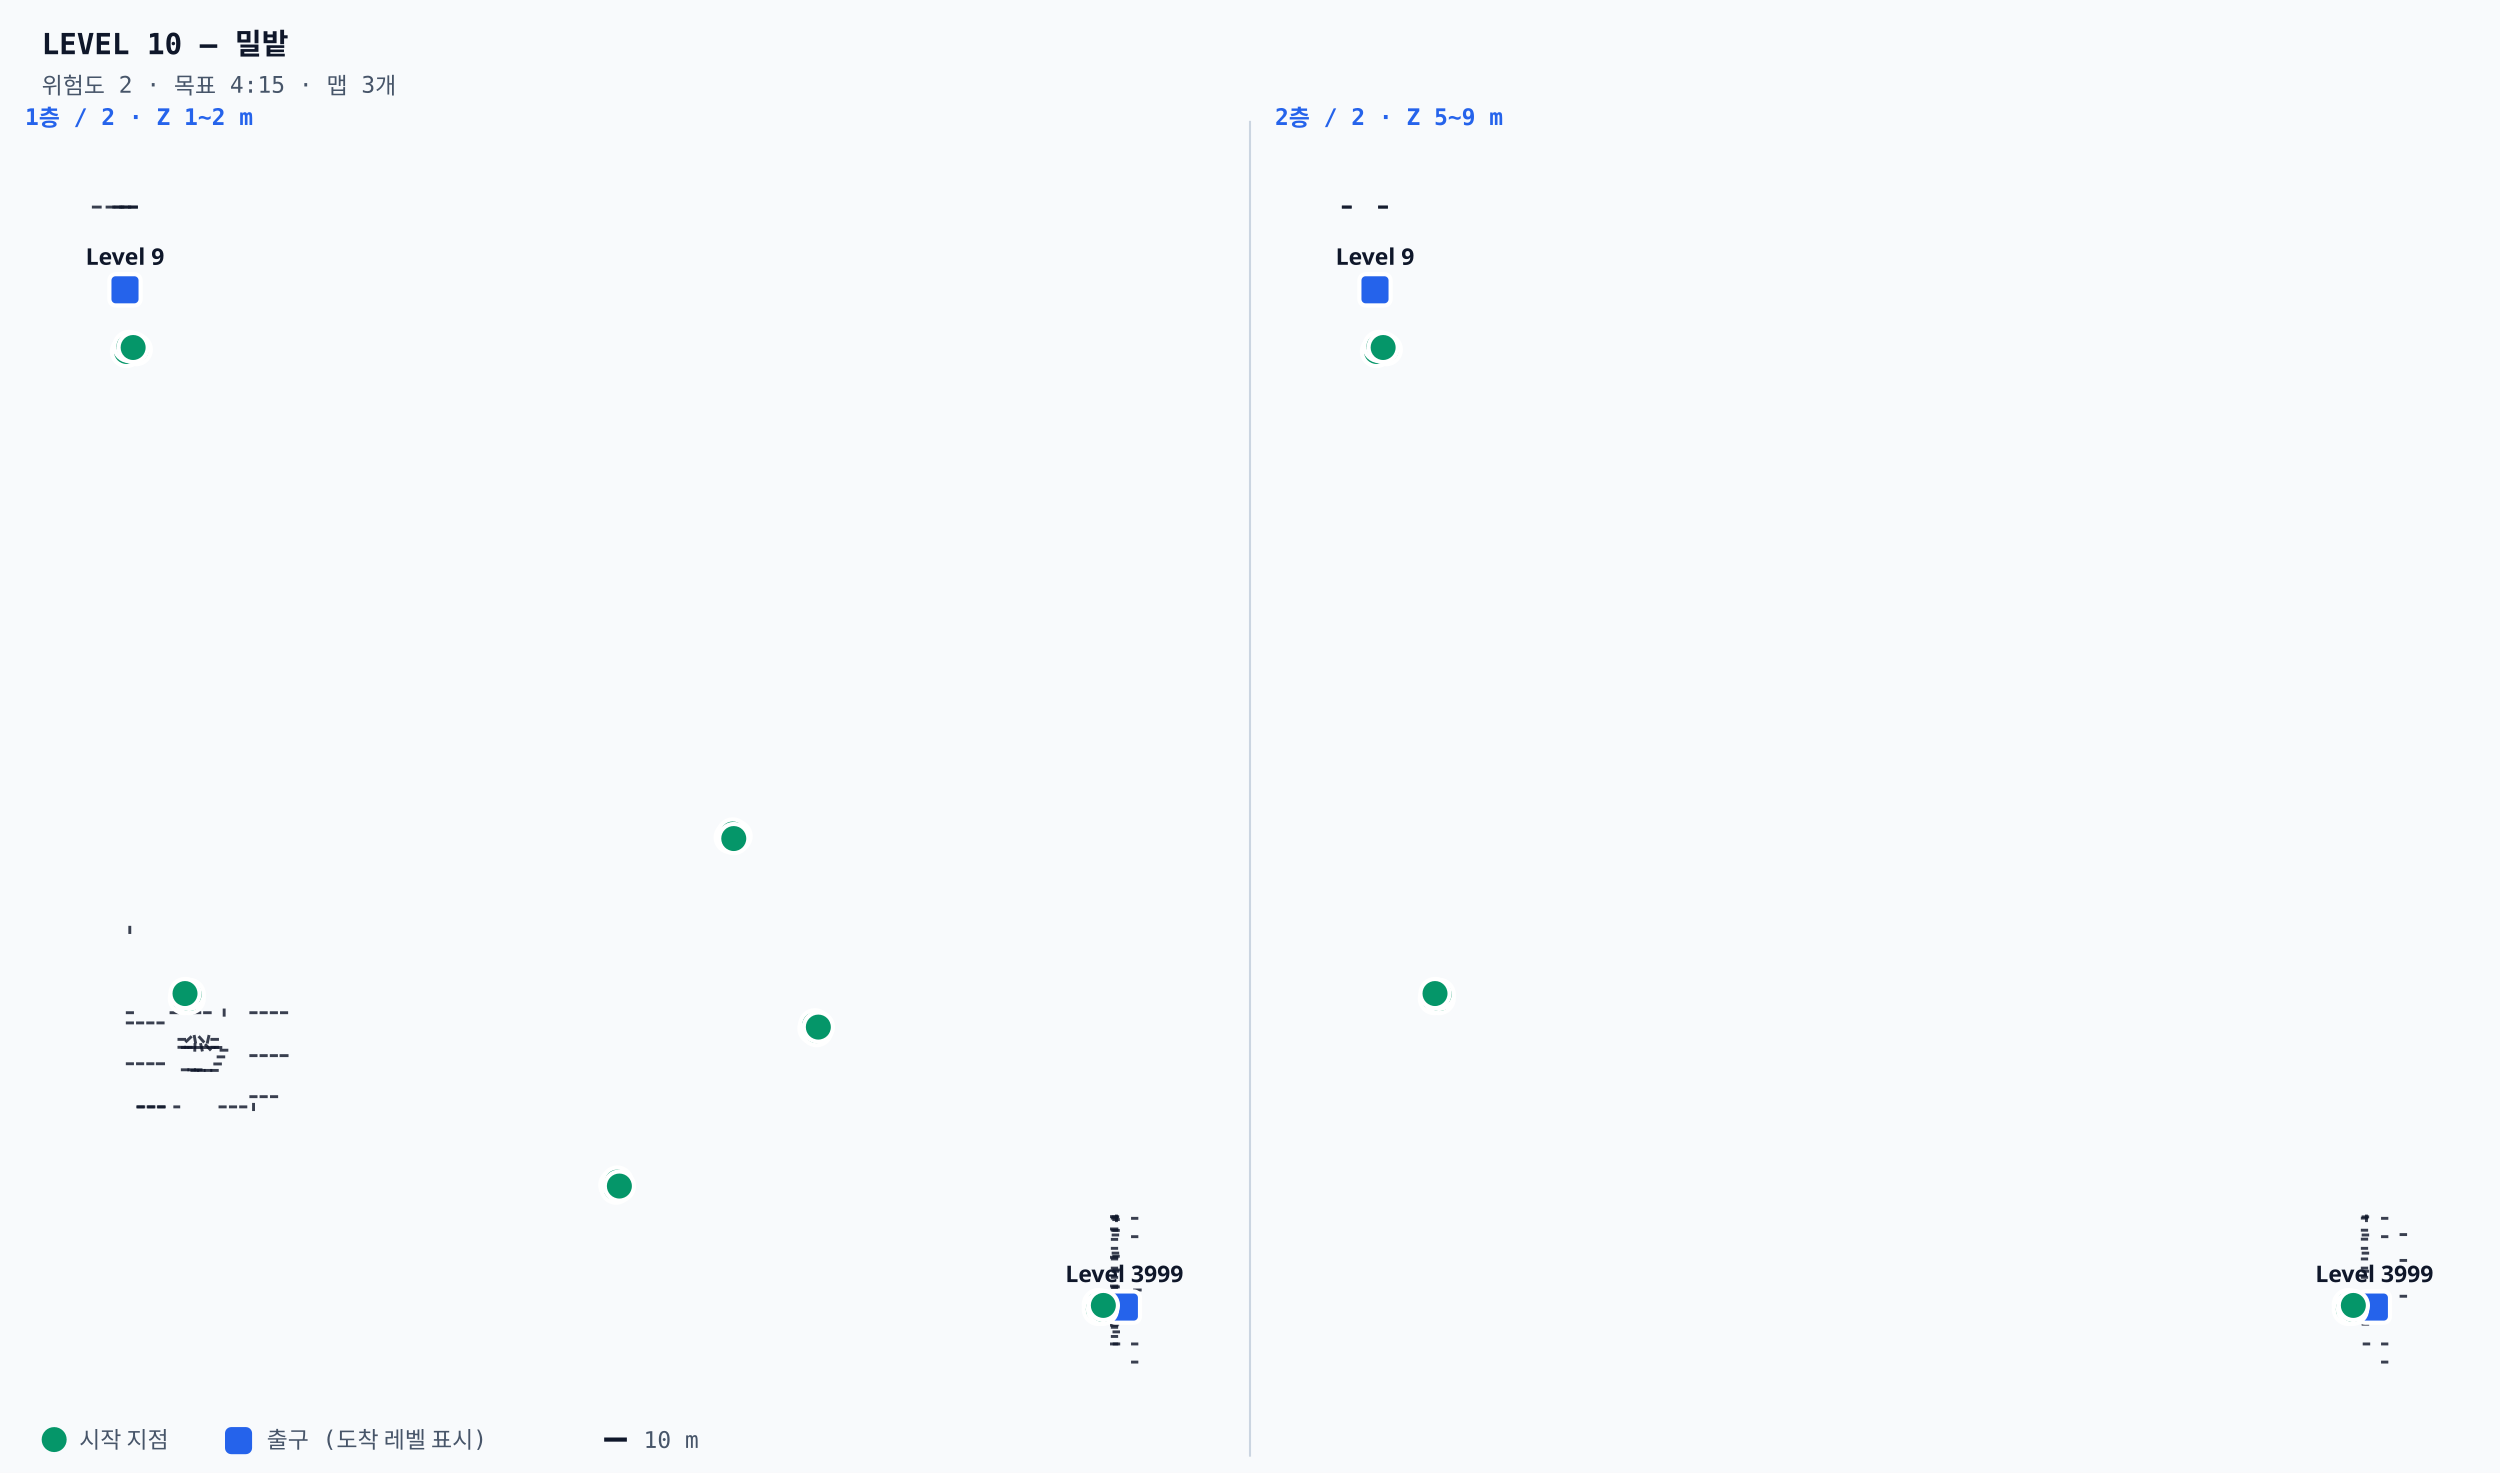
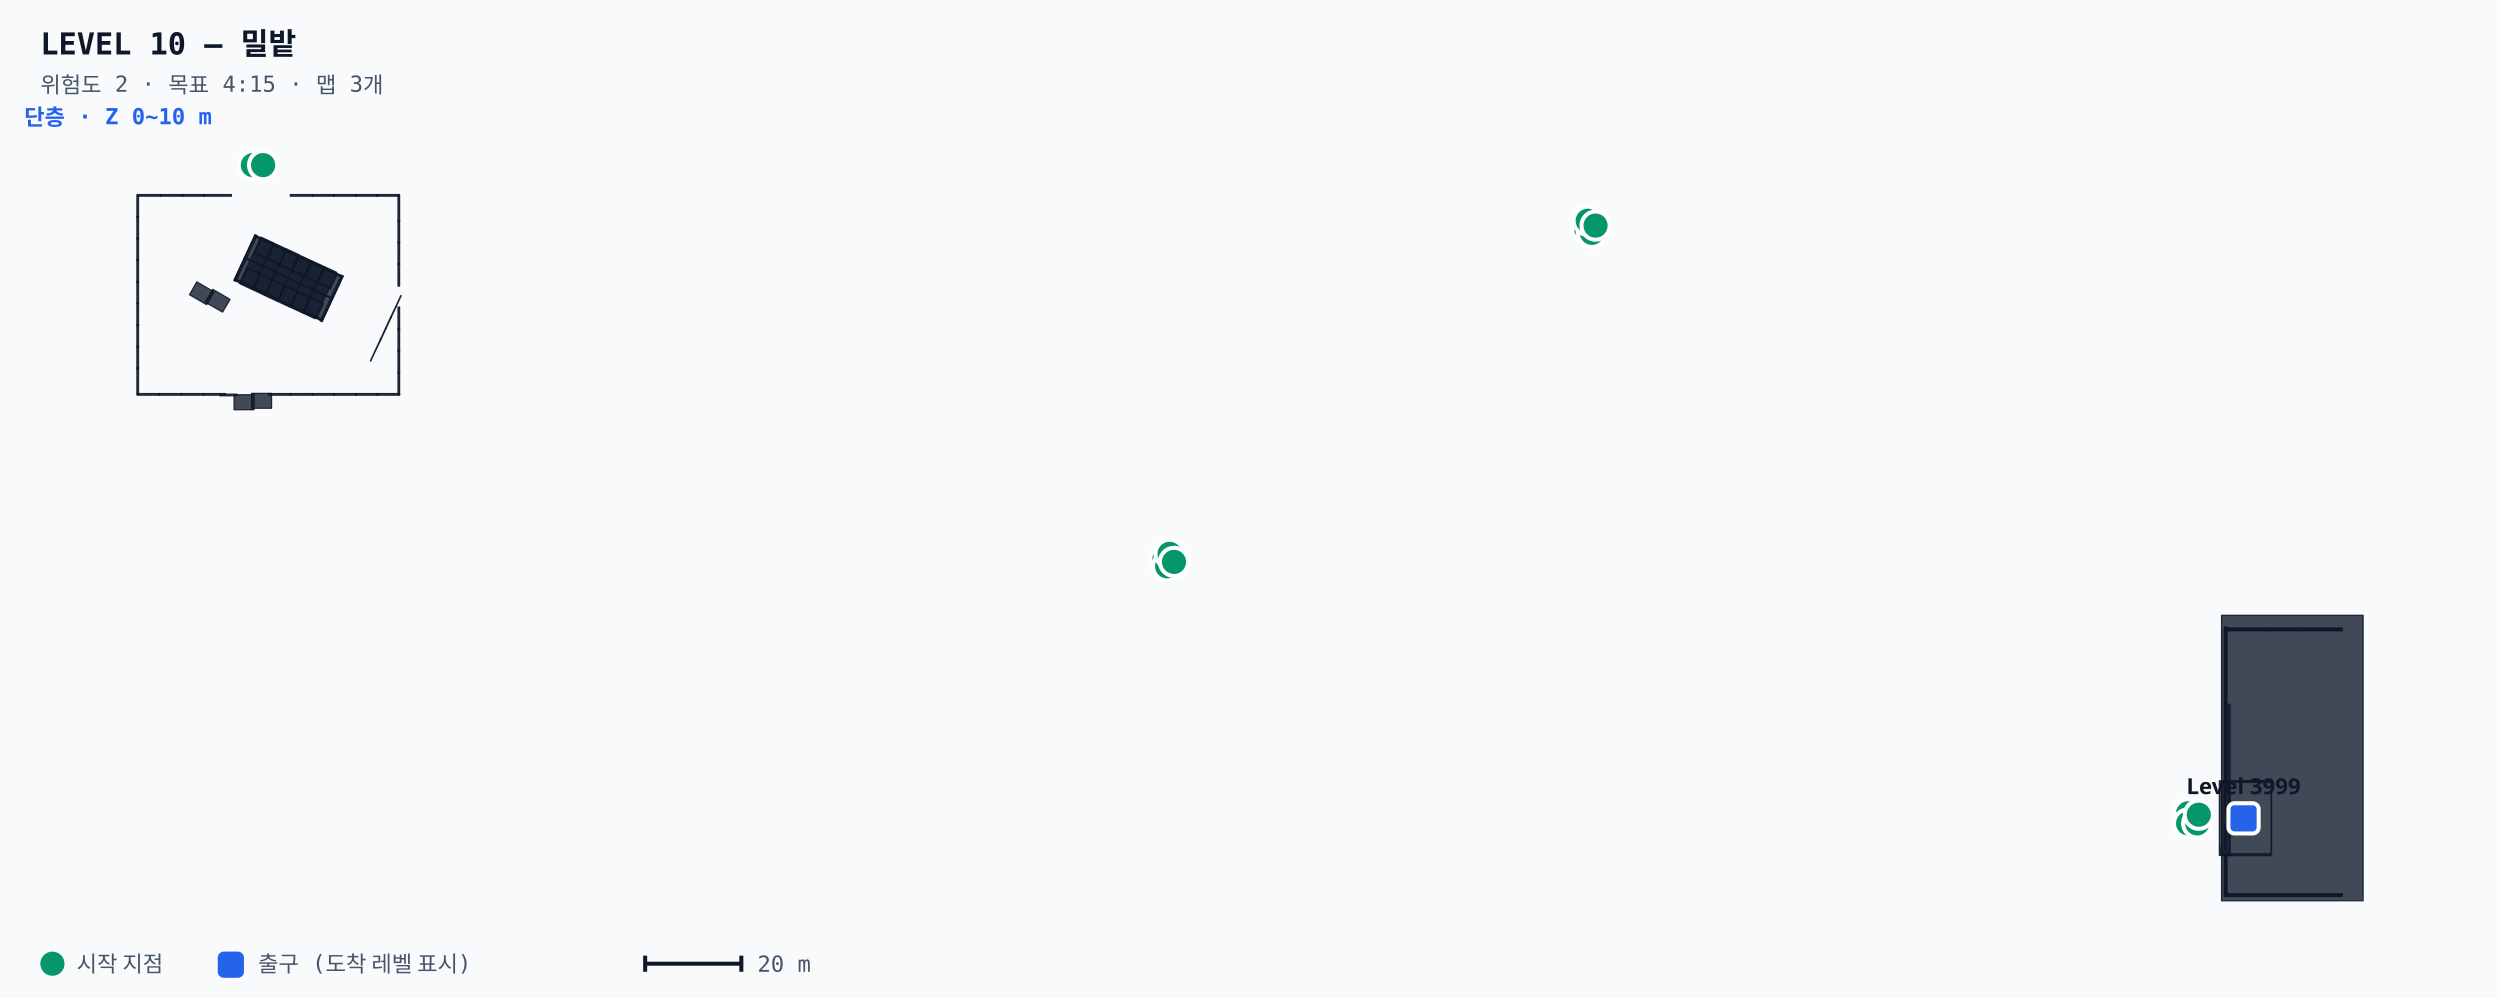
- <svg xmlns="http://www.w3.org/2000/svg" viewBox="0 0 1200 707">
-   <style>
- .ti{font-family:Orbitron,monospace;font-size:14px;font-weight:700;fill:#0F172A}
- .su{font-family:monospace;font-size:11px;fill:#475569}
- .fl{font-family:Orbitron,monospace;font-size:11px;font-weight:700;fill:#2563EB}
- .mk{font-family:Rajdhani,sans-serif;font-size:11px;font-weight:700;fill:#0F172A}
- </style>
-   <rect x="0" y="0" width="1200" height="707" fill="#F8FAFC" />
-   <text x="20" y="26" class="ti">LEVEL 10 — 밀밭</text>
-   <text x="20" y="45" class="su">위험도 2 · 목표 4:15 · 맵 3개</text>
-   <text x="12.0" y="60" class="fl">1층 / 2 · Z 1~2 m</text>
-   <g stroke="#0F172A" stroke-opacity=".82" stroke-width="1.40" stroke-linecap="square">
-     <line x1="51.4" y1="99.4" x2="54.6" y2="99.4" />
-     <line x1="54.6" y1="99.4" x2="57.9" y2="99.4" />
-     <line x1="57.9" y1="99.4" x2="61.1" y2="99.4" />
-     <line x1="62.3" y1="99.4" x2="65.5" y2="99.4" />
-     <line x1="59.0" y1="99.4" x2="62.3" y2="99.4" />
-     <line x1="55.7" y1="99.4" x2="59.0" y2="99.4" />
-     <line x1="44.8" y1="99.4" x2="48.1" y2="99.4" />
-     <line x1="62.2" y1="99.4" x2="65.5" y2="99.4" />
-     <line x1="120.4" y1="506.7" x2="122.9" y2="506.7" />
-     <line x1="125.3" y1="506.7" x2="127.8" y2="506.7" />
-     <line x1="130.2" y1="506.7" x2="132.7" y2="506.7" />
-     <line x1="134.9" y1="506.7" x2="137.8" y2="506.7" />
-     <line x1="61.1" y1="486.1" x2="63.6" y2="486.1" />
-     <line x1="62.3" y1="445.1" x2="62.3" y2="447.6" />
-     <line x1="107.6" y1="487.3" x2="107.6" y2="484.8" />
-     <line x1="120.4" y1="526.4" x2="122.9" y2="526.4" />
-     <line x1="125.3" y1="526.4" x2="127.8" y2="526.4" />
-     <line x1="130.3" y1="526.4" x2="132.8" y2="526.4" />
-     <line x1="83.9" y1="531.3" x2="85.8" y2="531.3" />
-     <line x1="78.9" y1="531.3" x2="76.3" y2="531.3" />
-     <line x1="73.9" y1="531.3" x2="71.4" y2="531.3" />
-     <line x1="69.0" y1="531.3" x2="66.5" y2="531.3" />
-     <line x1="66.1" y1="531.3" x2="68.6" y2="531.3" />
-     <line x1="71.1" y1="531.3" x2="73.6" y2="531.3" />
-     <line x1="76.0" y1="531.3" x2="78.5" y2="531.3" />
-     <line x1="105.6" y1="531.3" x2="108.1" y2="531.3" />
-     <line x1="110.6" y1="531.3" x2="113.1" y2="531.3" />
-     <line x1="115.5" y1="531.3" x2="118.0" y2="531.3" />
-     <line x1="121.7" y1="532.6" x2="121.7" y2="530.1" />
-     <line x1="120.4" y1="486.1" x2="122.9" y2="486.1" />
-     <line x1="125.3" y1="486.1" x2="127.8" y2="486.1" />
-     <line x1="130.2" y1="486.1" x2="132.7" y2="486.1" />
-     <line x1="135.1" y1="486.1" x2="137.6" y2="486.1" />
-     <line x1="82.1" y1="486.1" x2="85.2" y2="486.1" />
-     <line x1="88.5" y1="486.1" x2="91.0" y2="486.1" />
-     <line x1="93.4" y1="486.1" x2="95.9" y2="486.1" />
-     <line x1="98.2" y1="486.1" x2="100.9" y2="486.1" />
-     <line x1="61.1" y1="491.0" x2="63.6" y2="491.0" />
-     <line x1="66.0" y1="491.0" x2="68.5" y2="491.0" />
-     <line x1="70.9" y1="491.0" x2="73.4" y2="491.0" />
-     <line x1="75.8" y1="491.0" x2="78.3" y2="491.0" />
-     <line x1="61.1" y1="510.6" x2="63.6" y2="510.6" />
-     <line x1="66.0" y1="510.6" x2="68.5" y2="510.6" />
-     <line x1="70.9" y1="510.6" x2="73.4" y2="510.6" />
-     <line x1="75.5" y1="510.6" x2="78.5" y2="510.6" />
-     <line x1="85.9" y1="502.7" x2="88.6" y2="502.7" />
-     <line x1="89.1" y1="502.7" x2="91.8" y2="502.7" />
-     <line x1="93.5" y1="504.1" x2="93.6" y2="501.4" />
-     <line x1="96.4" y1="501.4" x2="97.0" y2="504.0" />
-     <line x1="100.8" y1="503.7" x2="98.9" y2="501.7" />
-     <line x1="101.7" y1="502.7" x2="104.4" y2="502.7" />
-     <line x1="85.9" y1="498.9" x2="88.6" y2="498.9" />
-     <line x1="91.5" y1="497.9" x2="89.5" y2="499.8" />
-     <line x1="93.3" y1="497.5" x2="93.8" y2="500.2" />
-     <line x1="95.8" y1="497.9" x2="97.6" y2="499.9" />
-     <line x1="99.6" y1="500.2" x2="100.2" y2="497.5" />
-     <line x1="101.7" y1="498.9" x2="104.4" y2="498.9" />
-     <line x1="104.7" y1="507.3" x2="107.4" y2="507.3" />
-     <line x1="103.1" y1="510.7" x2="105.8" y2="510.7" />
-     <line x1="103.3" y1="502.8" x2="106.0" y2="502.8" />
-     <line x1="100.1" y1="502.8" x2="102.8" y2="502.8" />
-     <line x1="97.0" y1="502.8" x2="99.7" y2="502.8" />
-     <line x1="93.8" y1="502.8" x2="96.5" y2="502.8" />
-     <line x1="90.6" y1="502.8" x2="93.4" y2="502.8" />
-     <line x1="87.5" y1="502.8" x2="90.2" y2="502.8" />
-     <line x1="93.8" y1="513.5" x2="96.5" y2="513.5" />
-     <line x1="90.6" y1="513.5" x2="93.4" y2="513.5" />
-     <line x1="87.5" y1="513.5" x2="90.2" y2="513.5" />
-     <line x1="106.1" y1="504.1" x2="108.9" y2="504.1" />
-     <line x1="101.6" y1="513.8" x2="104.3" y2="513.8" />
-     <line x1="98.5" y1="513.8" x2="101.2" y2="513.8" />
-     <line x1="95.3" y1="513.8" x2="98.0" y2="513.8" />
-     <line x1="92.1" y1="513.8" x2="94.9" y2="513.8" />
-     <line x1="533.5" y1="636.1" x2="536.1" y2="636.1" />
-     <line x1="533.5" y1="632.0" x2="536.1" y2="632.0" />
-     <line x1="533.5" y1="617.3" x2="536.1" y2="617.3" />
-     <line x1="533.5" y1="603.5" x2="536.1" y2="603.5" />
-     <line x1="533.5" y1="645.1" x2="536.1" y2="645.1" />
-     <line x1="533.5" y1="589.9" x2="536.1" y2="589.9" />
-     <line x1="533.5" y1="584.0" x2="536.1" y2="584.0" />
-     <line x1="534.7" y1="639.3" x2="536.9" y2="639.3" />
-     <line x1="534.6" y1="590.6" x2="536.8" y2="590.6" />
-     <line x1="534.6" y1="585.4" x2="536.8" y2="585.4" />
-     <line x1="534.6" y1="603.0" x2="536.8" y2="603.0" />
-     <line x1="534.6" y1="617.7" x2="536.8" y2="617.7" />
-     <line x1="534.7" y1="609.6" x2="536.9" y2="609.6" />
-     <line x1="533.9" y1="632.8" x2="536.0" y2="632.8" />
-     <line x1="533.9" y1="637.1" x2="536.0" y2="637.1" />
-     <line x1="533.9" y1="604.3" x2="536.0" y2="604.3" />
-     <line x1="533.9" y1="608.7" x2="536.0" y2="608.7" />
-     <line x1="533.9" y1="613.1" x2="536.0" y2="613.1" />
-     <line x1="533.9" y1="599.2" x2="536.0" y2="599.2" />
-     <line x1="533.9" y1="618.0" x2="536.0" y2="618.0" />
-     <line x1="533.9" y1="641.5" x2="536.0" y2="641.5" />
-     <line x1="533.9" y1="590.5" x2="536.0" y2="590.5" />
-     <line x1="533.9" y1="594.9" x2="536.0" y2="594.9" />
-     <line x1="533.9" y1="584.7" x2="536.0" y2="584.7" />
-     <line x1="544.6" y1="619.2" x2="547.3" y2="619.2" />
-     <line x1="534.3" y1="635.6" x2="536.5" y2="635.6" />
-     <line x1="534.8" y1="645.1" x2="537.0" y2="645.1" />
-     <line x1="543.6" y1="645.1" x2="545.7" y2="645.1" />
-     <line x1="543.6" y1="653.8" x2="545.7" y2="653.8" />
-     <line x1="543.6" y1="584.8" x2="545.7" y2="584.8" />
-     <line x1="543.6" y1="593.6" x2="545.7" y2="593.6" />
-     <line x1="534.3" y1="584.1" x2="536.5" y2="584.1" />
-     <line x1="534.3" y1="592.8" x2="536.5" y2="592.8" />
-     <line x1="535.9" y1="585.9" x2="535.9" y2="583.7" />
-     <line x1="534.3" y1="610.2" x2="536.5" y2="610.2" />
-     <line x1="534.3" y1="601.5" x2="536.5" y2="601.5" />
+ <svg xmlns="http://www.w3.org/2000/svg" viewBox="0 0 1240 495">
+   <style>.ti{font-family:Orbitron,monospace;font-size:15px;font-weight:700;fill:#0F172A}.su{font-family:monospace;font-size:11px;fill:#475569}.fl{font-family:Orbitron,monospace;font-size:11px;font-weight:700;fill:#2563EB}.mk{font-family:Rajdhani,sans-serif;font-size:11px;font-weight:700;fill:#0F172A}</style>
+   <rect x="0" y="0" width="1240" height="495" fill="#F8FAFC" />
+   <text x="20" y="27" class="ti">LEVEL 10 — 밀밭</text>
+   <text x="20" y="46" class="su">위험도 2 · 목표 4:15 · 맵 3개</text>
+   <text x="12.0" y="62" class="fl">단층 · Z 0~10 m</text>
+   <g fill="#0F172A" fill-opacity=".78" stroke="#0F172A" stroke-opacity=".9" stroke-width="0.62" stroke-linejoin="round">
+     <polygon points="1103.7 403.4 1103.7 389.9 1103.4 389.9 1103.4 403.4" />
+     <polygon points="1103.7 421.3 1103.7 408.8 1103.4 408.8 1103.4 421.3" />
+     <polygon points="94.0 146.2 102.5 151.1 106.2 144.8 97.6 139.8" />
+     <polygon points="101.8 149.9 110.4 154.8 114.1 148.5 105.5 143.5" />
+     <polygon points="124.8 202.5 134.7 202.5 134.7 195.1 124.8 195.1" />
+     <polygon points="116.1 203.2 126.0 203.2 126.0 195.8 116.1 195.8" />
+     <polygon points="198.2 141.9 198.2 130.8 197.4 130.8 197.4 141.9" />
+     <polygon points="198.2 131.2 198.2 120.0 197.4 120.0 197.4 131.2" />
+     <polygon points="198.2 120.5 198.2 109.3 197.4 109.3 197.4 120.5" />
+     <polygon points="198.2 109.8 198.2 96.8 197.4 96.8 197.4 109.8" />
+     <polygon points="67.9 96.6 67.9 107.8 68.7 107.8 68.7 96.6" />
+     <polygon points="155.2 96.5 144.0 96.5 144.0 97.3 155.2 97.3" />
+     <polygon points="68.1 196.0 79.2 196.0 79.2 195.2 68.1 195.2" />
+     <polygon points="198.2 185.0 198.2 173.8 197.4 173.8 197.4 185.0" />
+     <polygon points="198.2 174.2 198.2 163.1 197.4 163.1 197.4 174.2" />
+     <polygon points="198.2 163.4 198.2 152.3 197.4 152.3 197.4 163.4" />
+     <polygon points="117.5 195.5 109.0 195.5 109.0 196.3 117.5 196.3" />
+     <polygon points="133.1 196.0 144.3 196.0 144.3 195.2 133.1 195.2" />
+     <polygon points="143.9 196.0 155.1 196.0 155.1 195.2 143.9 195.2" />
+     <polygon points="154.8 196.0 165.9 196.0 165.9 195.2 154.8 195.2" />
+     <polygon points="78.9 196.0 90.1 196.0 90.1 195.2 78.9 195.2" />
+     <polygon points="89.9 196.0 101.0 196.0 101.0 195.2 89.9 195.2" />
+     <polygon points="100.7 196.0 111.9 196.0 111.9 195.2 100.7 195.2" />
+     <polygon points="165.5 196.0 176.7 196.0 176.7 195.2 165.5 195.2" />
+     <polygon points="176.3 196.0 187.5 196.0 187.5 195.2 176.3 195.2" />
+     <polygon points="187.1 196.0 198.2 196.0 198.2 195.2 187.1 195.2" />
+     <polygon points="198.2 195.8 198.2 184.7 197.4 184.7 197.4 195.8" />
+     <polygon points="198.1 96.5 186.9 96.5 186.9 97.3 198.1 97.3" />
+     <polygon points="187.4 96.5 176.2 96.5 176.2 97.3 187.4 97.3" />
+     <polygon points="176.7 96.5 165.5 96.5 165.5 97.3 176.7 97.3" />
+     <polygon points="165.9 96.5 154.8 96.5 154.8 97.3 165.9 97.3" />
+     <polygon points="114.8 96.5 101.1 96.5 101.1 97.3 114.8 97.3" />
+     <polygon points="101.5 96.5 90.3 96.5 90.3 97.3 101.5 97.3" />
+     <polygon points="90.7 96.5 79.5 96.5 79.5 97.3 90.7 97.3" />
+     <polygon points="79.9 96.5 68.3 96.5 68.3 97.3 79.9 97.3" />
+     <polygon points="67.9 107.4 67.9 118.5 68.7 118.5 68.7 107.4" />
+     <polygon points="67.9 118.1 67.9 129.3 68.7 129.3 68.7 118.1" />
+     <polygon points="67.9 128.9 67.9 140.0 68.7 140.0 68.7 128.9" />
+     <polygon points="67.9 139.6 67.9 150.7 68.7 150.7 68.7 139.6" />
+     <polygon points="67.9 150.3 67.9 161.5 68.7 161.5 68.7 150.3" />
+     <polygon points="67.9 161.0 67.9 172.2 68.7 172.2 68.7 161.0" />
+     <polygon points="67.9 171.7 67.9 182.9 68.7 182.9 68.7 171.7" />
+     <polygon points="67.9 182.4 67.9 195.7 68.7 195.7 68.7 182.4" />
+     <polygon points="165.0 148.0 121.4 127.6 116.1 139.0 159.8 159.3" />
+     <polygon points="121.2 128.0 164.9 148.3 170.1 137.0 126.5 116.6" />
+     <polygon points="164.3 134.7 158.9 132.2 158.8 132.6 164.2 135.1" />
+     <polygon points="158.9 132.2 153.5 129.7 153.4 130.0 158.8 132.6" />
+     <polygon points="153.5 129.7 148.1 127.2 148.0 127.5 153.4 130.0" />
+     <polygon points="148.1 127.2 142.7 124.7 142.6 125.0 148.0 127.5" />
+     <polygon points="142.7 124.7 137.3 122.1 137.2 122.5 142.6 125.0" />
+     <polygon points="137.3 122.1 131.9 119.6 131.8 120.0 137.2 122.5" />
+     <polygon points="131.9 119.6 126.5 117.1 126.4 117.4 131.8 120.0" />
+     <polygon points="138.1 148.7 132.7 146.2 132.8 145.9 138.2 148.4" />
+     <polygon points="132.7 146.2 127.3 143.7 127.4 143.3 132.8 145.9" />
+     <polygon points="127.3 143.7 121.9 141.2 122.0 140.8 127.4 143.3" />
+     <polygon points="121.9 141.2 116.5 138.6 116.6 138.3 122.0 140.8" />
+     <polygon points="169.7 137.3 164.3 134.7 164.2 135.1 169.6 137.6" />
+     <polygon points="159.7 158.8 154.3 156.3 154.4 155.9 159.8 158.4" />
+     <polygon points="154.3 156.3 148.9 153.7 149.0 153.4 154.4 155.9" />
+     <polygon points="148.9 153.7 143.5 151.2 143.6 150.9 149.0 153.4" />
+     <polygon points="143.5 151.2 138.1 148.7 138.2 148.4 143.6 150.9" />
+     <polygon points="122.8 133.3 128.7 136.1 128.9 135.7 123.0 132.9" />
+     <polygon points="129.2 136.3 135.1 139.0 135.3 138.7 129.4 135.9" />
+     <polygon points="135.3 139.1 141.2 141.9 141.4 141.5 135.5 138.8" />
+     <polygon points="141.6 142.1 147.5 144.8 147.7 144.5 141.8 141.7" />
+     <polygon points="147.9 145.0 153.8 147.8 154.0 147.4 148.1 144.6" />
+     <polygon points="126.5 125.4 132.4 128.1 132.3 128.5 126.4 125.7" />
+     <polygon points="132.9 128.3 138.8 131.1 138.7 131.4 132.7 128.7" />
+     <polygon points="139.0 131.2 145.0 133.9 144.8 134.3 138.9 131.6" />
+     <polygon points="145.3 134.1 151.2 136.9 151.0 137.2 145.1 134.5" />
+     <polygon points="151.6 137.0 157.5 139.8 157.3 140.2 151.4 137.4" />
+     <polygon points="157.9 140.0 163.8 142.7 163.6 143.1 157.7 140.3" />
+     <polygon points="154.2 147.9 160.1 150.7 160.3 150.3 154.3 147.6" />
+     <polygon points="119.3 140.0 119.6 140.1 122.7 133.4 122.4 133.2" />
+     <polygon points="125.6 143.0 125.9 143.1 129.1 136.4 128.8 136.2" />
+     <polygon points="131.8 145.8 132.1 146.0 135.2 139.2 134.9 139.1" />
+     <polygon points="138.0 148.8 138.3 148.9 141.5 142.1 141.2 142.0" />
+     <polygon points="144.3 151.7 144.6 151.8 147.8 145.1 147.5 144.9" />
+     <polygon points="150.6 154.6 150.9 154.8 154.1 148.0 153.7 147.9" />
+     <polygon points="129.1 118.9 129.4 119.0 126.3 125.8 126.0 125.6" />
+     <polygon points="135.5 121.8 135.8 122.0 132.6 128.7 132.3 128.6" />
+     <polygon points="141.6 124.7 141.9 124.8 138.8 131.6 138.5 131.5" />
+     <polygon points="147.9 127.6 148.2 127.8 145.0 134.5 144.7 134.4" />
+     <polygon points="154.2 130.5 154.5 130.7 151.3 137.5 151.0 137.3" />
+     <polygon points="160.5 133.5 160.8 133.6 157.6 140.4 157.3 140.2" />
+     <polygon points="166.7 136.4 167.0 136.5 163.8 143.3 163.5 143.1" />
+     <polygon points="156.8 157.5 157.1 157.7 160.3 150.9 160.0 150.8" />
+     <polygon points="186.2 173.6 186.4 173.7 183.9 179.1 183.7 179.0" />
+     <polygon points="188.7 168.2 189.0 168.3 186.4 173.7 186.2 173.6" />
+     <polygon points="191.2 162.8 191.5 162.9 189.0 168.3 188.7 168.2" />
+     <polygon points="193.7 157.4 194.0 157.5 191.5 162.9 191.2 162.8" />
+     <polygon points="196.3 152.0 196.5 152.1 194.0 157.5 193.7 157.4" />
+     <polygon points="198.8 146.6 199.0 146.7 196.5 152.1 196.3 152.0" />
+     <polygon points="116.0 139.1 117.0 139.6 127.5 116.9 126.5 116.4" />
+     <polygon points="170.3 136.9 169.3 136.5 158.8 159.1 159.7 159.6" />
+     <polygon points="118.7 140.6 124.9 143.5 135.7 120.5 129.4 117.6" />
+     <polygon points="125.1 143.6 131.3 146.5 142.0 123.5 135.8 120.6" />
+     <polygon points="131.2 146.5 137.4 149.4 148.2 126.3 142.0 123.4" />
+     <polygon points="137.5 149.4 143.7 152.3 154.4 129.3 148.2 126.4" />
+     <polygon points="143.8 152.3 150.0 155.2 160.7 132.2 154.5 129.3" />
+     <polygon points="150.1 155.2 156.3 158.1 167.0 135.1 160.8 132.2" />
+     <polygon points="1101.8 391.3 1101.8 388.6 1101.5 388.6 1101.5 391.3" />
+     <polygon points="1101.8 423.0 1101.8 420.3 1101.5 420.3 1101.5 423.0" />
+     <polygon points="1101.9 446.8 1172.1 446.8 1172.1 305.2 1101.9 305.2" />
+     <polygon points="1105.9 415.4 1105.9 409.8 1105.5 409.8 1105.5 415.4" />
+     <polygon points="1106.2 424.3 1106.2 387.3 1100.8 387.3 1100.8 424.3" />
+     <polygon points="1102.5 387.2 1102.5 388.1 1126.4 388.1 1126.4 387.2" />
+     <polygon points="1126.4 424.4 1126.4 423.5 1102.5 423.5 1102.5 424.4" />
+     <polygon points="1126.7 423.5 1126.7 388.1 1126.5 388.1 1126.5 423.5" />
+     <polygon points="1103.3 444.6 1104.5 444.6 1104.5 423.9 1103.3 423.9" />
+     <polygon points="1103.3 444.6 1104.5 444.6 1104.5 424.0 1103.3 424.0" />
+     <polygon points="1123.6 444.6 1123.6 443.4 1104.5 443.4 1104.5 444.6" />
+     <polygon points="1123.6 444.6 1123.6 443.4 1104.5 443.4 1104.5 444.6" />
+     <polygon points="1142.6 444.6 1142.6 443.4 1123.6 443.4 1123.6 444.6" />
+     <polygon points="1161.7 444.6 1161.7 443.4 1142.6 443.4 1142.6 444.6" />
+     <polygon points="1142.6 444.6 1142.6 443.4 1123.6 443.4 1123.6 444.6" />
+     <polygon points="1161.7 444.6 1161.7 443.4 1142.6 443.4 1142.6 444.6" />
+     <polygon points="1142.6 312.8 1142.6 311.6 1123.6 311.6 1123.6 312.8" />
+     <polygon points="1161.7 312.8 1161.7 311.6 1142.6 311.6 1142.6 312.8" />
+     <polygon points="1142.6 312.8 1142.6 311.6 1123.6 311.6 1123.6 312.8" />
+     <polygon points="1161.7 312.8 1161.7 311.6 1142.6 311.6 1142.6 312.8" />
+     <polygon points="1103.3 330.2 1104.5 330.2 1104.5 311.1 1103.3 311.1" />
+     <polygon points="1103.3 349.3 1104.5 349.3 1104.5 330.2 1103.3 330.2" />
+     <polygon points="1103.3 330.2 1104.5 330.2 1104.5 311.1 1103.3 311.1" />
+     <polygon points="1103.3 349.3 1104.5 349.3 1104.5 330.2 1103.3 330.2" />
+     <polygon points="1123.6 312.8 1123.6 311.6 1104.5 311.6 1104.5 312.8" />
+     <polygon points="1123.6 312.8 1123.6 311.6 1104.5 311.6 1104.5 312.8" />
+     <polygon points="1103.3 387.4 1104.5 387.4 1104.5 368.3 1103.3 368.3" />
+     <polygon points="1103.3 368.3 1104.5 368.3 1104.5 349.3 1103.3 349.3" />
+     <polygon points="1103.3 387.4 1106.1 387.4 1106.1 368.3 1103.3 368.3" />
+     <polygon points="1103.3 368.3 1106.1 368.3 1106.1 349.3 1103.3 349.3" />
+     <polygon points="1105.9 401.8 1105.9 396.2 1105.5 396.2 1105.5 401.8" />
  </g>
-   <rect x="532.2" y="619.9" width="15" height="15" rx="3" fill="#2563EB" stroke="#fff" stroke-width="2" />
-   <text x="539.7" y="615.4" class="mk" text-anchor="middle">Level 3999</text>
-   <rect x="52.5" y="131.6" width="15" height="15" rx="3" fill="#2563EB" stroke="#fff" stroke-width="2" />
-   <text x="60.0" y="127.1" class="mk" text-anchor="middle">Level 9</text>
-   <circle cx="353.3" cy="401.3" r="7" fill="#059669" stroke="#fff" stroke-width="2" />
-   <circle cx="350.5" cy="402.0" r="7" fill="#059669" stroke="#fff" stroke-width="2" />
-   <circle cx="351.7" cy="400.3" r="7" fill="#059669" stroke="#fff" stroke-width="2" />
-   <circle cx="527.2" cy="626.2" r="7" fill="#059669" stroke="#fff" stroke-width="2" />
-   <circle cx="527.2" cy="628.5" r="7" fill="#059669" stroke="#fff" stroke-width="2" />
-   <circle cx="529.2" cy="628.5" r="7" fill="#059669" stroke="#fff" stroke-width="2" />
-   <circle cx="529.6" cy="626.6" r="7" fill="#059669" stroke="#fff" stroke-width="2" />
-   <circle cx="295.1" cy="568.8" r="7" fill="#059669" stroke="#fff" stroke-width="2" />
-   <circle cx="295.7" cy="570.3" r="7" fill="#059669" stroke="#fff" stroke-width="2" />
-   <circle cx="296.3" cy="567.4" r="7" fill="#059669" stroke="#fff" stroke-width="2" />
-   <circle cx="65.4" cy="167.8" r="7" fill="#059669" stroke="#fff" stroke-width="2" />
-   <circle cx="297.3" cy="569.3" r="7" fill="#059669" stroke="#fff" stroke-width="2" />
-   <circle cx="390.7" cy="493.7" r="7" fill="#059669" stroke="#fff" stroke-width="2" />
-   <circle cx="392.0" cy="494.7" r="7" fill="#059669" stroke="#fff" stroke-width="2" />
-   <circle cx="391.1" cy="491.9" r="7" fill="#059669" stroke="#fff" stroke-width="2" />
-   <circle cx="392.8" cy="493.0" r="7" fill="#059669" stroke="#fff" stroke-width="2" />
-   <circle cx="60.7" cy="168.7" r="7" fill="#059669" stroke="#fff" stroke-width="2" />
-   <circle cx="61.9" cy="166.3" r="7" fill="#059669" stroke="#fff" stroke-width="2" />
-   <circle cx="352.2" cy="402.5" r="7" fill="#059669" stroke="#fff" stroke-width="2" />
-   <circle cx="88.5" cy="479.3" r="7" fill="#059669" stroke="#fff" stroke-width="2" />
-   <circle cx="90.8" cy="479.3" r="7" fill="#059669" stroke="#fff" stroke-width="2" />
-   <circle cx="90.8" cy="477.3" r="7" fill="#059669" stroke="#fff" stroke-width="2" />
-   <circle cx="88.8" cy="476.9" r="7" fill="#059669" stroke="#fff" stroke-width="2" />
-   <circle cx="63.9" cy="166.8" r="7" fill="#059669" stroke="#fff" stroke-width="2" />
-   <line x1="600.0" y1="58" x2="600.0" y2="699.2" stroke="#CBD5E1" />
-   <text x="612.0" y="60" class="fl">2층 / 2 · Z 5~9 m</text>
-   <g stroke="#0F172A" stroke-opacity=".82" stroke-width="1.40" stroke-linecap="square">
-     <line x1="644.8" y1="99.4" x2="648.1" y2="99.4" />
-     <line x1="644.8" y1="99.4" x2="648.1" y2="99.4" />
-     <line x1="662.2" y1="99.4" x2="665.5" y2="99.4" />
-     <line x1="662.2" y1="99.4" x2="665.5" y2="99.4" />
-     <line x1="1152.5" y1="622.2" x2="1154.7" y2="622.2" />
-     <line x1="1152.5" y1="592.6" x2="1154.7" y2="592.6" />
-     <line x1="1152.5" y1="605.0" x2="1154.7" y2="605.0" />
-     <line x1="1133.9" y1="604.3" x2="1136.0" y2="604.3" />
-     <line x1="1133.9" y1="608.7" x2="1136.0" y2="608.7" />
-     <line x1="1133.9" y1="613.1" x2="1136.0" y2="613.1" />
-     <line x1="1133.9" y1="599.2" x2="1136.0" y2="599.2" />
-     <line x1="1133.9" y1="590.5" x2="1136.0" y2="590.5" />
-     <line x1="1133.9" y1="584.7" x2="1136.0" y2="584.7" />
-     <line x1="1133.9" y1="594.8" x2="1136.0" y2="594.8" />
-     <line x1="1134.3" y1="635.6" x2="1136.5" y2="635.6" />
-     <line x1="1134.8" y1="645.1" x2="1137.0" y2="645.1" />
-     <line x1="1143.6" y1="645.1" x2="1145.7" y2="645.1" />
-     <line x1="1143.6" y1="653.8" x2="1145.7" y2="653.8" />
-     <line x1="1143.6" y1="584.8" x2="1145.7" y2="584.8" />
-     <line x1="1143.6" y1="593.6" x2="1145.7" y2="593.6" />
-     <line x1="1134.3" y1="584.1" x2="1136.5" y2="584.1" />
-     <line x1="1134.3" y1="592.8" x2="1136.5" y2="592.8" />
-     <line x1="1135.9" y1="585.9" x2="1135.9" y2="583.7" />
-     <line x1="1134.3" y1="610.2" x2="1136.5" y2="610.2" />
-     <line x1="1134.3" y1="601.5" x2="1136.5" y2="601.5" />
-   </g>
-   <rect x="1132.2" y="619.9" width="15" height="15" rx="3" fill="#2563EB" stroke="#fff" stroke-width="2" />
-   <text x="1139.7" y="615.4" class="mk" text-anchor="middle">Level 3999</text>
-   <rect x="652.5" y="131.6" width="15" height="15" rx="3" fill="#2563EB" stroke="#fff" stroke-width="2" />
-   <text x="660.0" y="127.1" class="mk" text-anchor="middle">Level 9</text>
-   <circle cx="1127.2" cy="626.2" r="7" fill="#059669" stroke="#fff" stroke-width="2" />
-   <circle cx="1127.2" cy="628.5" r="7" fill="#059669" stroke="#fff" stroke-width="2" />
-   <circle cx="1129.2" cy="628.5" r="7" fill="#059669" stroke="#fff" stroke-width="2" />
-   <circle cx="1129.6" cy="626.6" r="7" fill="#059669" stroke="#fff" stroke-width="2" />
-   <circle cx="665.4" cy="167.8" r="7" fill="#059669" stroke="#fff" stroke-width="2" />
-   <circle cx="660.7" cy="168.7" r="7" fill="#059669" stroke="#fff" stroke-width="2" />
-   <circle cx="661.9" cy="166.3" r="7" fill="#059669" stroke="#fff" stroke-width="2" />
-   <circle cx="688.5" cy="479.3" r="7" fill="#059669" stroke="#fff" stroke-width="2" />
-   <circle cx="690.8" cy="479.3" r="7" fill="#059669" stroke="#fff" stroke-width="2" />
-   <circle cx="690.8" cy="477.3" r="7" fill="#059669" stroke="#fff" stroke-width="2" />
-   <circle cx="688.8" cy="476.9" r="7" fill="#059669" stroke="#fff" stroke-width="2" />
-   <circle cx="663.9" cy="166.8" r="7" fill="#059669" stroke="#fff" stroke-width="2" />
-   <g transform="translate(20,695)">
+   <rect x="1105.3" y="398.4" width="15" height="15" rx="3" fill="#2563EB" stroke="#fff" stroke-width="2" />
+   <text x="1112.8" y="393.9" class="mk" text-anchor="middle">Level 3999</text>
+   <circle cx="1085.3" cy="403.4" r="7" fill="#059669" stroke="#fff" stroke-width="2" />
+   <circle cx="1085.3" cy="408.4" r="7" fill="#059669" stroke="#fff" stroke-width="2" />
+   <circle cx="1089.8" cy="408.4" r="7" fill="#059669" stroke="#fff" stroke-width="2" />
+   <circle cx="1090.6" cy="404.1" r="7" fill="#059669" stroke="#fff" stroke-width="2" />
+   <circle cx="577.5" cy="277.6" r="7" fill="#059669" stroke="#fff" stroke-width="2" />
+   <circle cx="578.9" cy="280.9" r="7" fill="#059669" stroke="#fff" stroke-width="2" />
+   <circle cx="580.1" cy="274.7" r="7" fill="#059669" stroke="#fff" stroke-width="2" />
+   <circle cx="582.3" cy="278.7" r="7" fill="#059669" stroke="#fff" stroke-width="2" />
+   <circle cx="786.7" cy="113.3" r="7" fill="#059669" stroke="#fff" stroke-width="2" />
+   <circle cx="789.6" cy="115.5" r="7" fill="#059669" stroke="#fff" stroke-width="2" />
+   <circle cx="787.5" cy="109.5" r="7" fill="#059669" stroke="#fff" stroke-width="2" />
+   <circle cx="791.4" cy="111.9" r="7" fill="#059669" stroke="#fff" stroke-width="2" />
+   <circle cx="125.4" cy="81.9" r="7" fill="#059669" stroke="#fff" stroke-width="2" />
+   <circle cx="130.5" cy="81.9" r="7" fill="#059669" stroke="#fff" stroke-width="2" />
+   <g transform="translate(20,482)">
    <circle cx="6" cy="-4" r="6" fill="#059669" />
    <text x="18" y="0" class="su">시작 지점</text>
    <rect x="88" y="-10" width="13" height="13" rx="3" fill="#2563EB" />
    <text x="108" y="0" class="su">출구 (도착 레벨 표시)</text>
-     <line x1="270" y1="-4" x2="280.9" y2="-4" stroke="#0F172A" stroke-width="2" />
-     <text x="288.9" y="0" class="su">10 m</text>
+     <line x1="300" y1="-4" x2="347.7" y2="-4" stroke="#0F172A" stroke-width="2" />
+     <line x1="300" y1="-8" x2="300" y2="0" stroke="#0F172A" stroke-width="2" />
+     <line x1="347.7" y1="-8" x2="347.7" y2="0" stroke="#0F172A" stroke-width="2" />
+     <text x="355.7" y="0" class="su">20 m</text>
  </g>
</svg>
